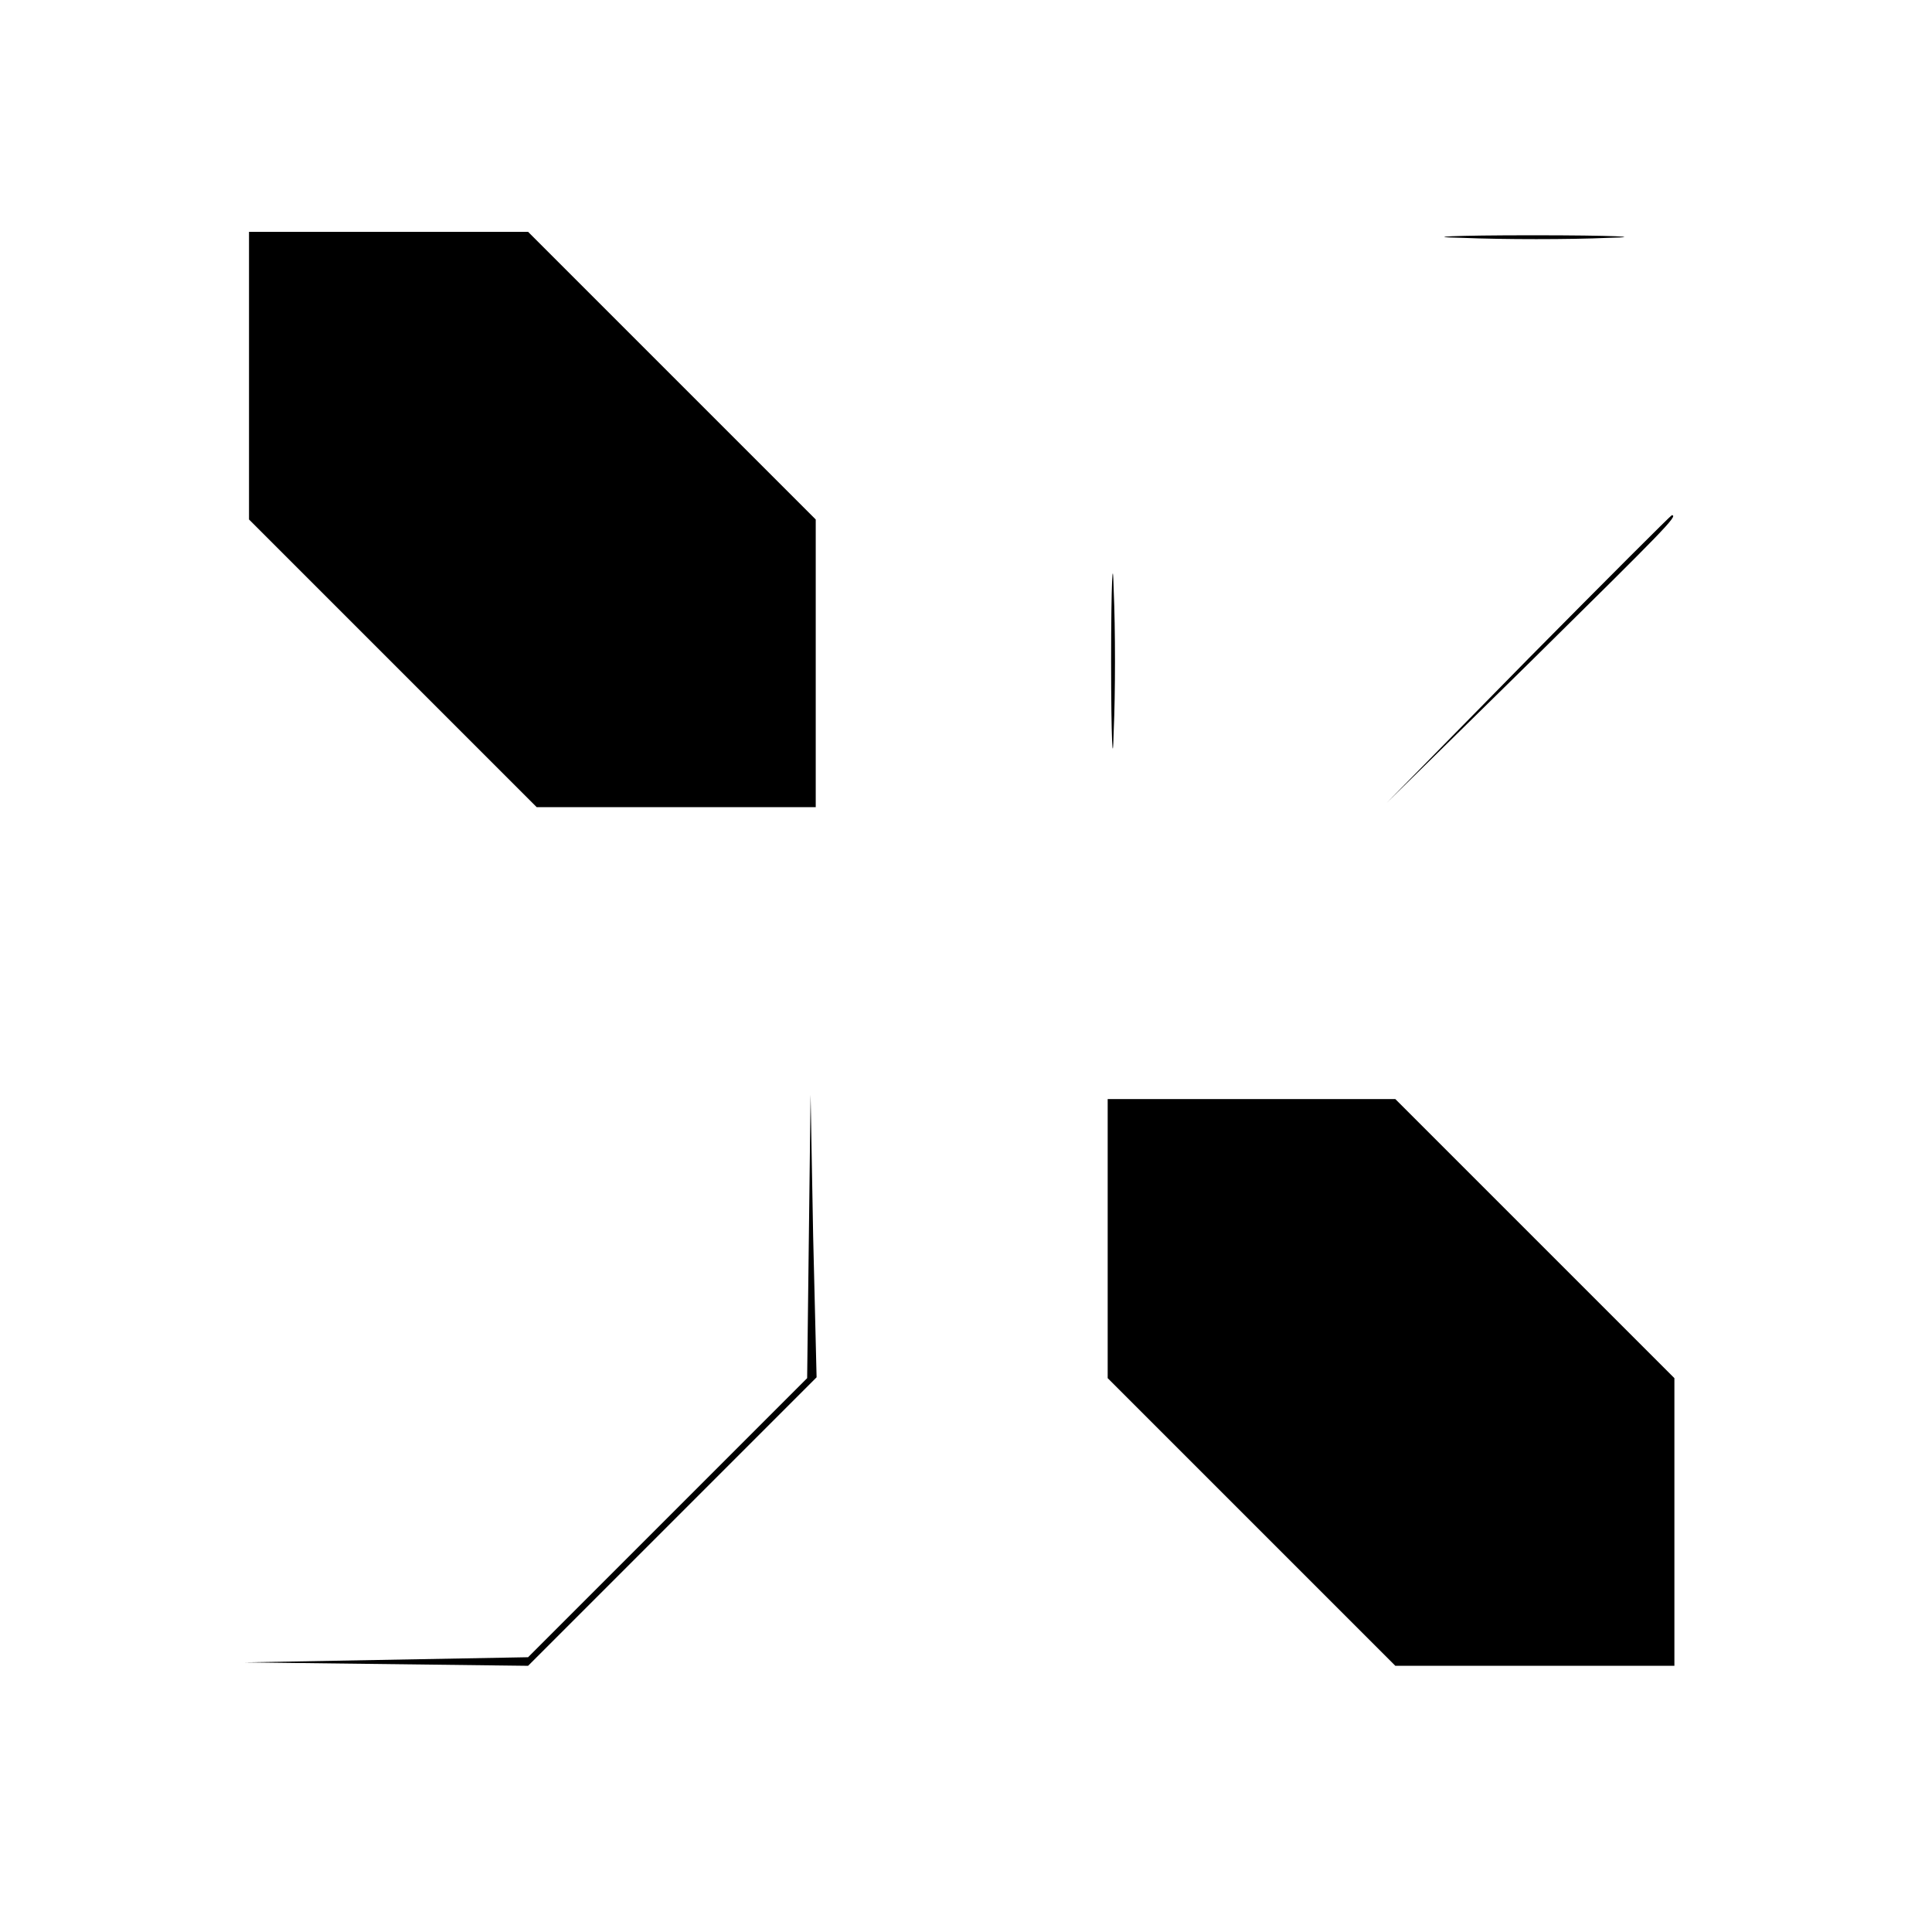
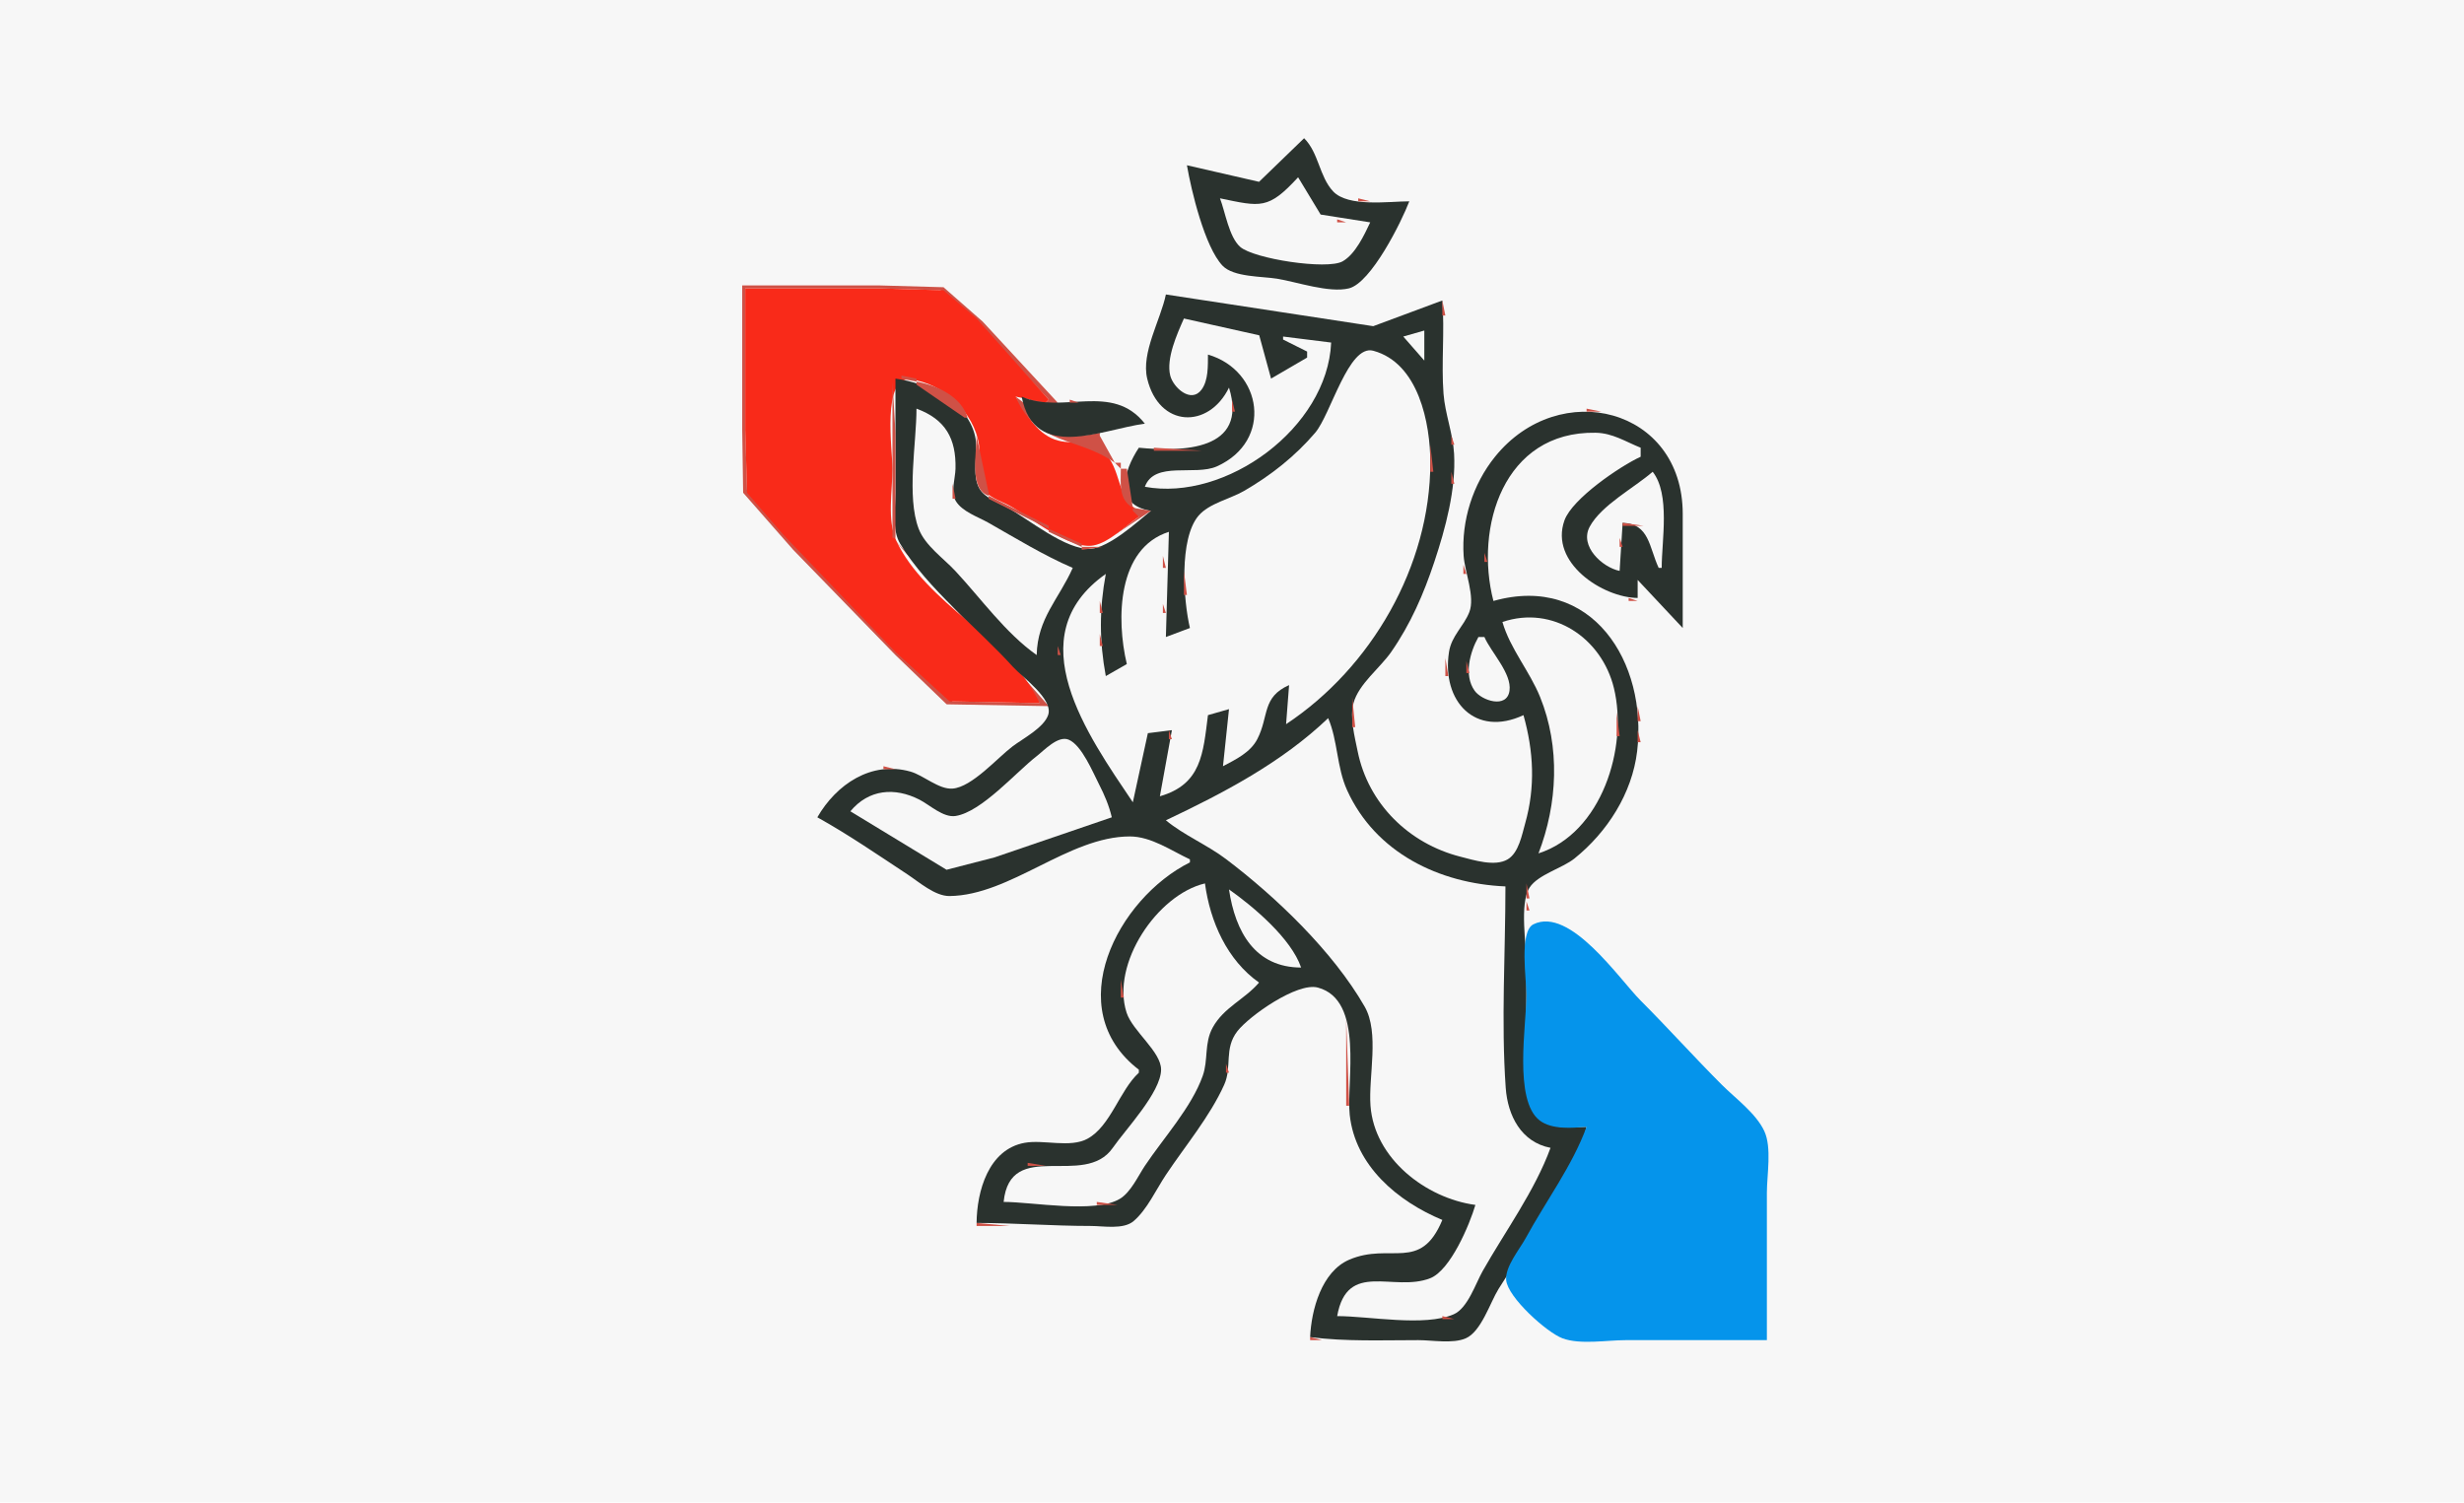
- <svg xmlns="http://www.w3.org/2000/svg" version="1.0" width="225pt" height="225pt" viewBox="0 0 225 225" preserveAspectRatio="xMidYMid meet">
-   <g transform="translate(0,225) scale(0.1,-0.1)" fill="#000000" stroke="none">
-     <path d="M290 1812 l0 -167 168 -168 167 -167 163 0 162 0 0 168 0 167 -168 168 -167 167 -163 0 -162 0 0 -168z" />
-     <path d="M1703 1973 c48 -2 125 -2 170 0 45 1 6 3 -88 3 -93 0 -130 -2 -82 -3z" />
-     <path d="M1780 1483 l-165 -168 168 165 c155 153 172 170 164 170 -1 0 -76 -75 -167 -167z" />
-     <path d="M1294 1480 c0 -91 2 -128 3 -82 2 45 2 119 0 165 -1 45 -3 8 -3 -83z" />
-     <path d="M942 810 l-2 -165 -162 -162 -163 -163 -165 -3 -165 -3 165 -2 165 -2 168 168 168 168 -4 164 -3 165 -2 -165z" />
-     <path d="M1290 807 l0 -162 168 -168 167 -167 163 0 162 0 0 168 0 167 -163 163 -162 162 -168 0 -167 0 0 -163z" />
-   </g>
+ <svg xmlns="http://www.w3.org/2000/svg" width="820" height="500">
+   <path style="fill:#f7f7f7; stroke:none;" d="M0 0L0 500L820 500L820 0L0 0z" />
+   <path style="fill:#2a322e; stroke:none;" d="M434 46L419 60.508L395 55C396.453 63.447 400.922 82.16 406.843 88.411C410.502 92.274 420.046 91.944 425 92.754C431.664 93.843 442.327 97.582 448.907 95.968C456.31 94.152 466.432 73.784 469 67C462.329 67 448.644 69.031 443.649 63.682C439.016 58.721 438.906 50.896 434 46z" />
+   <path style="fill:#cf5146; stroke:none;" d="M435 46L436 47L435 46M429 51L430 52L429 51M428 52L429 53L428 52M427 53L428 54L427 53M438 53L439 54L438 53M426 54L427 55L426 54M394 55L395 56L394 55M397 55L398 56L397 55M425 55L426 56L425 55M439 55L440 56L439 55M400 56L401 57L400 56M403 57L404 58L403 57M395 58L396 59L395 58M407 58L408 59L407 58M411 59L412 60L411 59z" />
+   <path style="fill:#f7f7f7; stroke:none;" d="M432 59C422.034 69.82 419.615 68.818 406 66C407.769 70.587 408.989 78.818 412.702 82.142C417.155 86.128 441.62 89.899 446.816 86.972C451.045 84.588 454.001 78.225 456 74L439.498 71.4L432 59z" />
+   <path style="fill:#cf5146; stroke:none;" d="M396 60L397 61L396 60M414 60L415 61L414 60M433 60L434 61L433 60M441 60L442 61L441 60M434 62L435 63L434 62M442 62L443 63L442 62M397 63L398 64L397 63M427 64L428 65L427 64M435 64L436 65L435 64M443 64L444 65L443 64M426 65L427 66L426 65M398 66L399 67L398 66M408 66L409 67L408 66M425 66L426 67L425 66M452 66L452 67L456 67L452 66M412 67L413 68L412 67M415 68L416 69L415 68M399 69L400 70L399 69M407 69L408 70L407 69M418 69L419 70L418 69M467 70L468 71L467 70M438 71L439 72L438 71M408 72L409 73L408 72M445 73L445 74L448 74L445 73M465 73L466 74L465 73M401 74L402 75L401 74M409 75L410 76L409 75M455 75L456 76L455 75M402 77L403 78L402 77M410 78L411 79L410 78M453 78L454 79L453 78M461 79L462 80L461 79M403 80L404 81L403 80M451 81L452 82L451 81M404 83L405 84L404 83M414 83L415 84L414 83M419.667 84.333L420.333 84.667L419.667 84.333M449 84L450 85L449 84M426 85L427 86L426 85M432.667 86.333L433.333 86.667L432.667 86.333M438.667 87.333L439.333 87.667L438.667 87.333M447 87L448 88L447 87M456 87L457 88L456 87M445.667 88.333L446.333 88.667L445.667 88.333M411 90L412 91L411 90M454 90L455 91L454 90M416 91L417 92L416 91M423 92L424 93L423 92M429 93L430 94L429 93M452 93L453 94L452 93M435.667 94.333L436.333 94.667L435.667 94.333M247 95L247 143L247.309 163.985L264 183L298 218L315.039 234.397L349 235L326.039 209L298 180L312.335 196.572L346 234L317 233.397L299.004 217L261.576 178L248.603 163L248 142L248 96L293 96L313 96.603L325 107L349 133L348 134L341 131C343.633 135.172 347.544 135.302 352 134L327.001 107L313.996 95.589L293 95L247 95M442 95L443 96L442 95z" />
+   <path style="fill:#f92a19; stroke:none;" d="M248 96L248 143L248.603 164L260.715 178L298.015 217L316 233.397L346 234C336.048 212.533 308.008 200.99 298.228 179.83C295.185 173.246 297 163.11 297 156C297 149.874 293.388 125.183 303.005 126.272C313.877 127.503 324.23 137.27 325.79 148C326.427 152.379 324.553 158.729 327.028 162.61C328.867 165.493 333.126 166.754 336 168.309C342.809 171.992 355.955 183.051 363.961 181.516C369.112 180.529 374.715 174.912 379 172L379 170C371.2 165.719 373.628 156.153 366.995 150.062C361.79 145.283 357.009 148.465 351.015 146.271C344.706 143.961 341.324 137.406 338 132L348 134L349 133L325 106L314 96.603L293 96L248 96z" />
+   <path style="fill:#cf5146; stroke:none;" d="M447.667 96.333L448.333 96.667L447.667 96.333M450 96L451 97L450 96z" />
+   <path style="fill:#2a322e; stroke:none;" d="M388 98C386.249 106.462 379.717 117.368 381.779 126C385.688 142.369 402.206 142.883 409 129C415.528 150.146 393.334 150.375 379 149C373.852 156.814 370.602 168.025 383 170C378.353 173.847 369.133 182.193 363 182.635C354.805 183.226 342.044 172.579 335 168.77C332.073 167.187 327.835 165.711 326.028 162.737C323.121 157.954 325.743 150.353 324.468 145C321.767 133.665 308.617 127.437 298 126L298 164C298 169.257 296.754 176.329 299.589 181C308.743 196.085 325.324 208.908 337.17 222C340.205 225.355 350.576 232.618 348.833 237.91C347.428 242.173 340.413 245.8 337 248.374C331.94 252.192 323.492 261.954 317 262.444C312.44 262.787 307.37 258.029 303 256.789C289.972 253.091 278.29 261.073 272 272C282.308 277.717 292.159 284.512 302 290.997C305.85 293.534 311.174 298.26 316 298.204C336.289 297.97 355.628 278.369 376 278.369C383.097 278.369 389.832 283.121 396 286L396 287C371.936 298.987 352.695 335.82 379 356L379 357C372.566 362.896 369.621 374.776 361.907 378.972C356.125 382.117 347.349 379.183 341 380.329C328.954 382.505 325.087 396.457 325 407C337.651 407.001 350.293 408 363 408C367.16 408 373.83 409.277 377.24 406.397C381.698 402.631 384.782 395.827 388 391C394.418 381.373 402.648 371.577 407.404 361C410.111 354.979 407.248 349.035 411.8 343.171C415.697 338.151 431.674 326.829 438.561 328.662C454.126 332.804 447.997 360.047 449.174 371C451 387.997 465.127 399.806 480 406C472.685 423.565 462.771 413.329 449.015 419.228C439.822 423.171 436.396 435.914 436 445C447.928 446.507 459.98 446 472 446C476.614 446 483.489 447.264 487.787 445.397C492.939 443.159 495.873 433.548 498.684 429C508.247 413.527 523.953 392.688 528 375C523.032 375.187 516.454 375.851 512.419 372.297C508.508 368.852 508.062 361.835 508.004 357C507.86 345.004 508 332.997 508 321C508 314.666 505.593 300.729 509.028 295.394C511.83 291.04 519.91 288.979 523.999 285.686C534.866 276.935 543.151 264.077 544.83 250C548.344 220.544 529.838 190.772 497 200C490.664 175.513 500.365 143.485 531 144.019C536.682 144.118 540.903 146.962 546 149L546 152C539.217 155.107 523.239 165.943 520.643 173.17C515.565 187.303 533.471 198.903 545 199L545 193L560 209L560 171C559.998 135.744 518.991 125.397 497.518 152.015C490.151 161.147 486.304 173.268 487.09 185C487.449 190.367 490.977 198.642 488.976 203.715C487.096 208.481 483.037 211.608 482.213 217C479.705 233.41 490.993 245.47 507 238C510.388 250.057 510.994 261.87 507.572 274C506.5 277.799 505.428 283.774 501.775 285.972C497.521 288.533 490.411 286.226 486 285.104C468.874 280.747 455.339 267.518 451.808 250C450.844 245.219 449.142 238.811 450.434 234C452.14 227.652 459.246 222.337 462.961 217C469.434 207.7 473.77 197.697 477.333 187C481.031 175.899 484.575 162.815 483.907 151C483.52 144.165 480.897 137.71 480.39 131C479.619 120.81 480.815 110.326 480 100L457 108.552L388 98z" />
+   <path style="fill:#cf5146; stroke:none;" d="M394 98L395 99L394 98M387 100L388 101L387 100M405 100L406 101L405 100M478 100L479 101L478 100M480 100L480 105L481 105L480 100M411 101L412 102L411 101M474 101L475 102L474 101M416.667 102.333L417.333 102.667L416.667 102.333M470 102L471 103L470 102M423.667 103.333L424.333 103.667L423.667 103.333M468 103L469 104L468 103M386 104L387 105L386 104M429.667 104.333L430.333 104.667L429.667 104.333M435.667 105.333L436.333 105.667L435.667 105.333M393 106L394 107L393 106z" />
+   <path style="fill:#f7f7f7; stroke:none;" d="M394 106C391.735 111.116 388.025 119.326 389.448 124.996C390.448 128.981 396.385 134.378 399.86 129.678C402.177 126.546 401.969 121.69 402 118C420.156 123.304 423.714 146.765 405 155.196C397.68 158.494 384.21 153.27 381 162C407.924 166.998 441.759 142.451 443 114L427 112L427 113L435 117L435 119L423 126L419.062 111.589L394 106z" />
+   <path style="fill:#cf5146; stroke:none;" d="M396.667 106.333L397.333 106.667L396.667 106.333M442 106L443 107L442 106M462 106L463 107L462 106M385 107L386 108L385 107M402 107L403 108L402 107M448 107L449 108L448 107M408 108L409 109L408 108M454 108L455 109L454 108M392 109L393 110L392 109M414 109L415 110L414 109M384 110L385 111L384 110M470 110L471 111L470 110z" />
+   <path style="fill:#f7f7f7; stroke:none;" d="M467 112L474 120L474 110L467 112z" />
+   <path style="fill:#cf5146; stroke:none;" d="M427 111L428 112L427 111M468 111L469 112L468 111M432.667 112.333L433.333 112.667L432.667 112.333M466.333 112.667L466.667 113.333L466.333 112.667M428 113L429 114L428 113M438.667 113.333L439.333 113.667L438.667 113.333M420 114L421 115L420 114M390 116L391 117L390 116M433 116L434 117L433 116M450 116L451 117L450 116z" />
+   <path style="fill:#f7f7f7; stroke:none;" d="M396 209L388 212L389 177C371.838 182.433 371.418 205.953 375 221L368 225C365.835 213.347 365.831 202.644 368 191C338.48 211.797 361.942 244.615 377 267L382 244L390 243L386 265C399.839 261.015 400.384 250.779 402 238L409 236L407 255C411.249 252.738 416.133 250.43 418.431 245.96C422.351 238.338 419.907 232.014 429 228L428 241C456.381 222.23 475.998 188.332 476 154C476.001 140.939 472.137 120.814 457.001 116.728C448.788 114.512 442.882 137.921 437.699 144C431.004 151.852 422.908 158.229 414 163.384C409.406 166.043 402.356 167.507 398.854 171.637C392.326 179.339 393.832 199.893 396 209z" />
+   <path style="fill:#cf5146; stroke:none;" d="M456.667 116.333L457.333 116.667L456.667 116.333M382 117L383 118L382 117M470 117L471 118L470 117M402.667 118.333L403.333 118.667L402.667 118.333M421 118L422 119L421 118M389 119L390 120L389 119M407 119L408 120L407 119M442 119L443 120L442 119M381 120L382 121L381 120M409 120L410 121L409 120M431 120L432 121L431 120M473 120L474 121L473 120M449 121L450 122L449 121M464 121L465 122L464 121M388.333 122.667L388.667 123.333L388.333 122.667M412 122L413 123L412 122M422 122L423 123L422 122M414 124L415 125L414 124M300 125L300 126L305 127L305 126L300 125M381 125L382 126L381 125M401.333 125.667L401.667 126.333L401.333 125.667M424 125L425 126L424 125M440 125L441 126L440 125M389 126L390 127L389 126M468 126L469 127L468 126M297 127L297 179L298 179L298 144L297 127M305 127L305 128L321 139L322 139C319.995 132.007 311.765 128.206 305 127M447 127L448 128L447 127M469 127L470 128L469 127M480.333 127.667L480.667 128.333L480.333 127.667M382 128L383 129L382 128M400 129L401 130L400 129M408 129L409 130L408 129M446 130L447 131L446 130M394 131L395 132L394 131M417.333 131.667L417.667 132.333L417.333 131.667M338 132C345.132 148.526 358.407 145.147 371 154L366 145L366 144C349.428 147.788 349.622 140.438 338 132z" />
+   <path style="fill:#2a322e; stroke:none;" d="M340 132C344.227 153.848 366.806 142.833 381 141C370.112 127.127 353.595 138.026 340 132z" />
+   <path style="fill:#cf5146; stroke:none;" d="M384 132L385 133L384 132M397 132L398 133L397 132M445 132L446 133L445 132M356 133L356 134L359 134L356 133M369 133L370 134L369 133M410 133L410 137L411 137L410 133M436 133L437 134L436 133M372 134L373 135L372 134M444 134L445 135L444 134M374 135L375 136L374 135M405 135L406 136L405 135M473 135L474 136L473 135z" />
+   <path style="fill:#f7f7f7; stroke:none;" d="M305 136C305 147.503 301.631 165.237 305.742 176C307.875 181.582 313.944 185.742 317.91 190C326.513 199.235 334.657 210.714 345 218C345.254 205.781 352.367 199.397 357 189C347.404 184.865 338.092 179.164 329 174C325.575 172.055 320.102 170.243 318.042 166.671C316.323 163.689 317.907 159.252 317.985 156C318.226 146.017 314.689 139.554 305 136z" />
+   <path style="fill:#cf5146; stroke:none;" d="M376 136L377 137L376 136M388 136L389 137L388 136M434 136L435 137L434 136M481 136L482 137L481 136M528 136L528 137L533 137L528 136M308 137L309 138L308 137M417.333 137.667L417.667 138.333L417.333 137.667M521.667 137.333L522.333 137.667L521.667 137.333M538 137L539 138L538 137M310 138L311 139L310 138M391 138L392 139L391 138M402 138L403 139L402 138M518 138L519 139L518 138M541 138L542 139L541 138M322 139L323 140L322 139M394 139L395 140L394 139M400 139L401 140L400 139M441 139L442 140L441 139M482 139L483 140L482 139M515 139L516 140L515 139M543 139L544 140L543 139M323.333 140.667L323.667 141.333L323.333 140.667M381 140L382 141L381 140M431 140L432 141L431 140M512 140L513 141L512 140M545 140L546 141L545 140M377 141L378 142L377 141M430 141L431 142L430 141M475.333 141.667L475.667 142.333L475.333 141.667M372 142L373 143L372 142M429 142L430 143L429 142M548 142L549 143L548 142M324.333 143.667L324.667 144.333L324.333 143.667M368 143L369 144L368 143M438 143L439 144L438 143M507 143L508 144L507 143M549 143L550 144L549 143M316 144L317 145L316 144M407 144L408 145L407 144M427 144L428 145L427 144M524 144L525 145L524 144M536 144L537 145L536 144M325 145C325 150.75 322.432 162.82 329 165L329 164L325 145M415 145L416 146L415 145M426 145L427 146L426 145M483 145L483 148L484 148L483 145M520 145L521 146L520 145M317 146L318 147L317 146M425 146L426 147L425 146M503 146L504 147L503 146M517 146L518 147L517 146M541 146L542 147L541 146M404 147L405 148L404 147M414 147L415 148L414 147M424 147L425 148L424 147M515 147L516 148L515 147M553 147L554 148L553 147M402 148L403 149L402 148M476 148L476 157L477 157L476 148M513 148L514 149L513 148M380 149L381 150L380 149M384 149L384 150L400 150L384 149M545 149L546 150L545 149M420 150L421 151L420 150M510 150L511 151L510 150M555 150L556 151L555 150M377 151L378 152L377 151M545 151L546 152L545 151M507 152L508 153L507 152M416 153L417 154L416 153M496 153L497 154L496 153M506 153L507 154L506 153M371 154L373 156L373 154L371 154M375 154L376 155L375 154M407 154L408 155L407 154M427 154L428 155L427 154M505 154L506 155L505 154M504 155L505 156L504 155M540 155L541 156L540 155M373 156C373.001 161.02 372.186 166.188 377 169L375 156L373 156M401 156L402 157L401 156M411 156L412 157L411 156M494 156L495 157L494 156M539 156L540 157L539 156M558 156L559 157L558 156M382 157L383 158L382 157M409 157L410 158L409 157M483 157L483 161L484 161L483 157z" />
+   <path style="fill:#f7f7f7; stroke:none;" d="M550 157C543.864 162.357 532.932 168.08 529.042 175.286C525.516 181.82 533.333 188.853 539 190L540 174C548.917 174.29 548.789 182.134 552 189L553 189C553 179.893 555.901 164.499 550 157z" />
+   <path style="fill:#cf5146; stroke:none;" d="M407 158L408 159L407 158M548 158L549 159L548 158M381 159L382 160L381 159M405 159L406 160L405 159M547 159L548 160L547 159M403 160L404 161L403 160M500 160L501 161L500 160M534 160L535 161L534 160M559 160L560 161L559 160M317 161L317 166L318 166L317 161M401 161L402 162L401 161M417 161L418 162L417 161M491 161L492 162L491 161M533 161L534 162L533 161M552.333 161.667L552.667 162.333L552.333 161.667M382.667 162.333L383.333 162.667L382.667 162.333M499 162L500 163L499 162M393.667 163.333L394.333 163.667L393.667 163.333M396 163L397 164L396 163M542 163L543 164L542 163M412 164L413 165L412 164M475.333 164.667L475.667 165.333L475.333 164.667M541 164L542 165L541 164M329 165L329 166L349 176L349 175L329 165M410 165L411 166L410 165M528 165L529 166L528 165M482.333 166.667L482.667 167.333L482.333 166.667M489 166L490 167L489 166M497 166L498 167L497 166M317 167L318 168L317 167M536 168L537 169L536 168M320 169L321 170L320 169M377 169L377 170L379 172L371 178L383 170L377 169M523 169L524 170L523 169M322 170L323 171L322 170M474 170L475 171L474 170M522 170L523 171L522 170M481.333 171.667L481.667 172.333L481.333 171.667M495.333 171.667L495.667 172.333L495.333 171.667M531 172L532 173L531 172M397 173L398 174L397 173M530 173L531 174L530 173M329 174L330 175L329 174M473 174L474 175L473 174M540 174L540 175L547 175L540 174M331 175L332 176L331 175M487.333 175.667L487.667 176.333L487.333 175.667M547.333 175.667L547.667 176.333L547.333 175.667M305 176L306 177L305 176M333 176L334 177L333 176M349 176L349 177L360 182L360 181L349 176M388 176L389 177L388 176M480 176L481 177L480 176M527 176L528 177L527 176M396 177L397 178L396 177M494.333 177.667L494.667 178.333L494.333 177.667M520.333 177.667L520.667 178.333L520.333 177.667M368 180L371 178L368 180M472 178L473 179L472 178M383 179L384 180L383 179M388 179L389 180L388 179M539 179L539 182L540 182L539 179M340 180L341 181L340 180M367 180L368 181L367 180M479 180L480 181L479 180M528 180L529 181L528 180M548 180L549 181L548 180M342 181L343 182L342 181M360 182L360 183L367 182L360 182M395.333 181.667L395.667 182.333L395.333 181.667M471 181L472 182L471 181M344 182L345 183L344 182M378 182L379 183L378 182M521 182L522 183L521 182M478 183L479 184L478 183M549 183L550 184L549 183M470 184L471 185L470 184M494 184L494 187L495 187L494 184M530 184L531 185L530 184M387 185L387 189L388 189L387 185M550 185L551 186L550 185M351 186L352 187L351 186M376 186L377 187L376 186M477 186L478 187L477 186M353 187L354 188L353 187M469 187L470 188L469 187M316 188L317 189L316 188M487 188L487 191L488 191L487 188M317 189L318 190L317 189M476 189L477 190L476 189M535 189L536 190L535 189M318 190L319 191L318 190M375 190L376 191L375 190M394 190L394 198L395 198L394 190M468 190L469 191L468 190M537.667 190.333L538.333 190.667L537.667 190.333M319 191L320 192L319 191M366 191L367 192L366 191M526 191L527 192L526 191M320 192L321 193L320 192M365 192L366 193L365 192M475 192L476 193L475 192M527 192L528 193L527 192M364 193L365 194L364 193M495 193L496 194L495 193M528 193L529 194L528 193M545 193L546 194L545 193M353 194L354 195L353 194M363 194L364 195L363 194M362 195L363 196L362 195M374 195L375 196L374 195M466 195L467 196L466 195M474 195L475 196L474 195M488.333 195.667L488.667 196.333L488.333 195.667M545 195L546 196L545 195M361 196L362 197L361 196M548 196L549 197L548 196M360 197L361 198L360 197M465 197L466 198L465 197M473 197L474 198L473 197M350 198L351 199L350 198M496 198L497 199L496 198M502 198L503 199L502 198M514 198L515 199L514 198M537 198L538 199L537 198M497.667 199.333L498.333 199.667L497.667 199.333M518 199L519 200L518 199M542 199L542 200L545 200L542 199M550 199L551 200L550 199M366 200L366 204L367 204L366 200M489 200L490 201L489 200M521 200L522 201L521 200M551 200L552 201L551 200M357 201L358 202L357 201M387 201L387 204L388 204L387 201M463 201L464 202L463 201M348 202L349 203L348 202M330 203L331 204L330 203M462 203L463 204L462 203M527 203L528 204L527 203M331 204L332 205L331 204M347 204L348 205L347 204M470 204L471 205L470 204M489 204L490 205L489 204M332 205L333 206L332 205M461 205L462 206L461 205M504.667 205.333L505.333 205.667L504.667 205.333z" />
+   <path style="fill:#f7f7f7; stroke:none;" d="M500 207C502.581 215.94 509.052 223.347 512.547 232C519.266 248.636 518.361 267.488 512 284C533.029 277.285 541.888 248.714 537.1 229C533.054 212.339 516.763 201.325 500 207z" />
+   <path style="fill:#cf5146; stroke:none;" d="M511.667 205.333L512.333 205.667L511.667 205.333M530 205L531 206L530 205M333 206L334 207L333 206M500 206L501 207L500 206M516 206L517 207L516 206M531 206L532 207L531 206M334 207L335 208L334 207M346 207L347 208L346 207M395 207L396 208L395 207M486 207L487 208L486 207M459 208L460 209L459 208M558 208L559 209L558 208M353 209L354 210L353 209M467 209L468 210L467 209M523 209L524 210L523 209M559 209L560 210L559 209M388.333 210.667L388.667 211.333L388.333 210.667M484 210L485 211L484 210M345.333 211.667L345.667 212.333L345.333 211.667M366 211L366 215L367 215L366 211M466 211L467 212L466 211M492.667 211.333L493.333 211.667L492.667 211.333M501 211L502 212L501 211M526 211L527 212L526 211M483 212L484 213L483 212z" />
+   <path style="fill:#f7f7f7; stroke:none;" d="M492 212C489.22 216.963 487.061 224.692 490.742 229.867C493.087 233.162 501.506 235.967 502.353 229.867C503.155 224.098 496.196 217.09 494 212L492 212z" />
+   <path style="fill:#cf5146; stroke:none;" d="M527 212L528 213L527 212M494 213L495 214L494 213M455 214L456 215L455 214M464 214L465 215L464 214M490 214L491 215L490 214M352 215L352 218L353 218L352 215M495 215L496 216L495 215M530 215L531 216L530 215M489 216L490 217L489 216M504 216L505 217L504 216M462 217L463 218L462 217M496 217L497 218L496 217M540 217L541 218L540 217M344 218L345 219L344 218M374.333 219.667L374.667 220.333L374.333 219.667M451 219L452 220L451 219M481 219L481 225L482 225L481 219M506 219L507 220L506 219M533 219L534 220L533 219M541 219L542 220L541 219M450 220L451 221L450 220M488 220L488 224L489 224L488 220M373 221L374 222L373 221M459 221L460 222L459 221M534 221L535 222L534 221M367 222L368 223L367 222M458 222L459 223L458 222M542 222L543 223L542 222M353 223L354 224L353 223M535 223L536 224L535 223M501 225L502 226L501 225M543 225L544 226L543 225M354 226L355 227L354 226M536 226L537 227L536 226M454 227L455 228L454 227M502 227L503 228L502 227M427 228L428 229L427 228M453 228L454 229L453 228M425 229L426 230L425 229M452 229L453 230L452 229M482 229L483 230L482 229M544 229L545 230L544 229M423 230L424 231L423 230M451 230L452 231L451 230M537 230L538 231L537 230M356 231L357 232L356 231M502 231L503 232L502 231M512 231L513 232L512 231M421.333 232.667L421.667 233.333L421.333 232.667M450 232L450 242L451 242L450 232M357 233L358 234L357 233M437 233L438 234L437 233M495 233L496 234L495 233M499 233L500 234L499 233M436 234L437 235L436 234M513 234L514 235L513 234M428.333 235.667L428.667 236.333L428.333 235.667M545 235L545 240L546 240L545 235M408 236L409 237L408 236M486 236L487 237L486 236M432 237L433 238L432 237M514 237L515 238L514 237M538 237L538 245L539 245L538 237M360 238L361 239L360 238M402 238L403 239L402 238M431 238L432 239L431 238M505 238L506 239L505 238M420 239L421 240L420 239z" />
+   <path style="fill:#f7f7f7; stroke:none;" d="M442 239C426.539 253.787 407.158 263.922 388 273C394.011 277.98 401.687 281.126 408 285.898C424.69 298.514 443.64 316.691 454.146 335C459.148 343.717 455.371 358.236 456.09 368C457.383 385.546 474.481 398.765 491 401C489.069 407.564 482.69 422.763 475.957 425.397C463.784 430.157 448.337 419.29 445 438C455.601 438 474.076 441.615 483.787 437.397C488.451 435.37 491.063 427.17 493.424 423C500.915 409.771 510.797 396.293 516 382C506.248 380.113 501.742 371.296 501.09 362C499.539 339.892 501 317.166 501 295C478.988 294.055 457.756 283.8 448.312 263C444.814 255.294 445.236 246.501 442 239z" />
+   <path style="fill:#cf5146; stroke:none;" d="M504 239L505 240L504 239M507 239L508 240L507 239M347 240L348 241L347 240M493 240L494 241L493 240M501 240L502 241L501 240M401.333 241.667L401.667 242.333L401.333 241.667M515 241L516 242L515 241M438 242L439 243L438 242M343 243L344 244L343 243M363 243L364 244L363 243M385 243L386 244L385 243M389 243L389 246L390 246L389 243M437 243L438 244L437 243M508 243L509 244L508 243M545 243L545 247L546 247L545 243M342 244L343 245L342 244M354.667 244.333L355.333 244.667L354.667 244.333M382 244L383 245L382 244M443.333 244.667L443.667 245.333L443.333 244.667z" />
+   <path style="fill:#f7f7f7; stroke:none;" d="M283 270L315 289.461L331 285.333L370 272C369.073 268.096 367.575 264.57 365.741 261C363.695 257.019 360 248.006 355.671 246.175C352.12 244.673 347.51 249.709 345 251.65C338.128 256.967 326.677 270.21 318 271.562C313.938 272.196 309.401 267.871 306 266.131C297.766 261.918 289.101 262.643 283 270z" />
+   <path style="fill:#cf5146; stroke:none;" d="M408.333 245.667L408.667 246.333L408.333 245.667M365 246L366 247L365 246M418 246L419 247L418 246M433 246L434 247L433 246M516.333 246.667L516.667 247.333L516.333 246.667M338 247L339 248L338 247M357 247L358 248L357 247M349 248L350 249L349 248M400.333 248.667L400.667 249.333L400.333 248.667M451 248L452 249L451 248M367 249L368 250L367 249M429 249L430 250L429 249M509.333 249.667L509.667 250.333L509.333 249.667M334 250L335 251L334 250M381.333 250.667L381.667 251.333L381.333 250.667M414 250L415 251L414 250M345 251L346 252L345 251M407 251L408 252L407 251M426 251L427 252L426 251M444 251L445 252L444 251M537 251L538 252L537 251M360 252L361 253L360 252M544 252L545 253L544 252M330 253L331 254L330 253M388.333 253.667L388.667 254.333L388.333 253.667M399 253L400 254L399 253M409 253L410 254L409 253M423 253L424 254L423 253M452 253L453 254L452 253M329 254L330 255L329 254M370 254L371 255L370 254M294 255L294 256L298 256L294 255M340 255L341 256L340 255M362 255L363 256L362 255M420 255L421 256L420 255M445 255L446 256L445 255M290 256L291 257L290 256M302 256L303 257L302 256M380 256L381 257L380 256M398 256L399 257L398 256M453 256L454 257L453 256M543 256L544 257L543 256M287 257L288 258L287 257M305 257L306 258L305 257M325 257L326 258L325 257M417 257L418 258L417 257M307 258L308 259L307 258M336 258L337 259L336 258M387 258L388 259L387 258M416 258L417 259L416 258M283 259L284 260L283 259M309 259L310 260L309 259M335 259L336 260L335 259M414 259L415 260L414 259M542 259L543 260L542 259M321 260L322 261L321 260M365 260L366 261L365 260M379 260L380 261L379 260M534 260L535 261L534 260M280 261L281 262L280 261M320 261L321 262L320 261M332 261L333 262L332 261M394 261L395 262L394 261M447 261L448 262L447 261M455 261L456 262L455 261M279 262L280 263L279 262M314 262L315 263L314 262M331 262L332 263L331 262M366 262L367 263L366 262M374 262L375 263L374 262M386 262L387 263L386 262M392 262L393 263L392 262M533 262L534 263L533 262M541 262L542 263L541 262M293 263L294 264L293 263M299 263L300 264L299 263M378 263L379 264L378 263M390 263L391 264L390 263M407 263L408 264L407 263M277 264L278 265L277 264M302 264L303 265L302 264M367 264L368 265L367 264M375 264L376 265L375 264M388 264L389 265L388 264M405 264L406 265L405 264M509.333 264.667L509.667 265.333L509.333 264.667M532 264L533 265L532 264M540 264L541 265L540 264M276 265L277 266L276 265M327 265L328 266L327 265M403 265L404 266L403 265M286 266L287 267L286 266M306 266L307 267L306 266M377 266L378 267L377 266M401 266L402 267L401 266M458 266L459 267L458 266M531 266L532 267L531 266M376 267L377 268L376 267M399 267L400 268L399 267M516.333 267.667L516.667 268.333L516.333 267.667M323 268L324 269L323 268M397 268L398 269L397 268M538 268L539 269L538 268M273 269L274 270L273 269M311 269L312 270L311 269M322 269L323 270L322 269M369 269L370 270L369 269M395 269L396 270L395 269M451 269L452 270L451 269M460 269L461 270L460 269M529 269L530 270L529 269M284 270L285 271L284 270M393 270L394 271L393 270M508 270L509 271L508 270M537 270L538 271L537 270M391 271L392 272L391 271M273 272L274 273L273 272M287 272L288 273L287 272M316 272L317 273L316 272M318 272L319 273L318 272M388 272L389 273L388 272M453 272L454 273L453 272M515 273L516 274L515 273M535 273L536 274L535 273M276 274L277 275L276 274M290 274L291 275L290 274M525 274L526 275L525 274M359 275L360 276L359 275M524 275L525 276L524 275M293 276L294 277L293 276M356 276L357 277L356 276M467 276L468 277L467 276M523 276L524 277L523 276M281 277L282 278L281 277M353 277L354 278L353 277M457 277L458 278L457 277M514 277L515 278L514 277M532 277L533 278L532 277M350 278L351 279L350 278M373 278L374 279L373 278M377.667 278.333L378.333 278.667L377.667 278.333M397 278L398 279L397 278M458 278L459 279L458 278M470 278L471 279L470 278M531 278L532 279L531 278M284 279L285 280L284 279M298 279L299 280L298 279M347 279L348 280L347 279M370 279L371 280L370 279M459 279L460 280L459 279M344 280L345 281L344 280M367 280L368 281L367 280M473 280L474 281L473 280M513 280L514 281L513 280M287 281L288 282L287 281M301 281L302 282L301 281M364 281L365 282L364 281M387 281L388 282L387 281M475 281L476 282L475 281M528 281L529 282L528 281M339 282L340 283L339 282M389 282L390 283L389 282M527 282L528 283L527 282M304 283L305 284L304 283M336 283L337 284L336 283M359 283L360 284L359 283M391 283L392 284L391 283M464 283L465 284L464 283M480 283L481 284L480 283M504 283L505 284L504 283M526 283L527 284L526 283M333 284L334 285L333 284M356 284L357 285L356 284M406 284L407 285L406 284M483 284L484 285L483 284M525 284L526 285L525 284M330 285L331 286L330 285M353 285L354 286L353 285M467 285L468 286L467 285M487 285L488 286L487 285M503 285L504 286L503 285M295 286L296 287L295 286M327 286L328 287L327 286M350 286L351 287L350 286M492.667 286.333L493.333 286.667L492.667 286.333M324 287L325 288L324 287M347 287L348 288L347 287M410 287L411 288L410 287M521 287L522 288L521 287M298 288L299 289L298 288M312 288L313 289L312 288M411 288L412 289L411 288M475 289L476 290L475 289M518 289L519 290L518 289M301 290L302 291L301 290M315.667 290.333L316.333 290.667L315.667 290.333M339 290L340 291L339 290M390 290L391 291L390 290M477 290L478 291L477 290M516 290L517 291L516 290M336 291L337 292L336 291M480 291L481 292L480 291M304 292L305 293L304 292M333 292L334 293L333 292M416 292L417 293L416 292M484 292L485 293L484 292M512 292L513 293L512 292M330 293L331 294L330 293M399.667 293.333L400.333 293.667L399.667 293.333M417 293L418 294L417 293M488.667 293.333L489.333 293.667L488.667 293.333M327 294L328 295L327 294M385 294L386 295L385 294z" />
+   <path style="fill:#f7f7f7; stroke:none;" d="M334 400C343.651 400 364.375 403.952 372.674 398.972C376.333 396.777 378.697 391.455 381 388C387.159 378.761 396.569 368.503 400.273 358C402.139 352.709 400.713 347.195 403.558 342C407.268 335.224 414.248 332.585 419 327C408.338 319.485 402.712 306.701 401 294C385.075 297.776 369.67 320.813 374.916 337C376.92 343.185 386.464 350.009 386.402 356C386.323 363.548 374.559 375.882 370.329 381.995C360.883 395.648 336.213 378.512 334 400z" />
+   <path style="fill:#cf5146; stroke:none;" d="M418 294L419 295L418 294M495.667 294.333L496.333 294.667L495.667 294.333M508 294L508 299L509 299L508 294M309 295L310 296L309 295M324 295L325 296L324 295M384 295L385 296L384 295M396 295L397 296L396 295M419 295L420 296L419 295M383 296L384 297L383 296z" />
+   <path style="fill:#f7f7f7; stroke:none;" d="M409 296C411.098 310.203 417.783 321.99 433 322C429.721 312.356 417.197 301.774 409 296z" />
+   <path style="fill:#cf5146; stroke:none;" d="M312 297L313 298L312 297M382 297L383 298L382 297M393 297L394 298L393 297M401 297L402 298L401 297M316 298L317 299L316 298M381 298L382 299L381 298M392 298L393 299L392 298M380 299L381 300L380 299M409 299L410 300L409 299M379 300L380 301L379 300M508 300L508 303L509 303L508 300M402 301L403 302L402 301M410 302L411 303L410 302M403 304L404 305L403 304M508 304L509 305L508 304M375 305L376 306L375 305M411 305L412 306L411 305z" />
+   <path style="fill:#0594eb; stroke:none;" d="M508 306L509 307L508 306z" />
+   <path style="fill:#cf5146; stroke:none;" d="M383 307L384 308L383 307M404 307L405 308L404 307M412 307L413 308L412 307M431 307L432 308L431 307z" />
+   <path style="fill:#0594eb; stroke:none;" d="M528 375C523.299 387.913 514.337 399.922 507.769 412C505.723 415.764 500.861 421.513 501.241 426C501.727 431.756 514.793 443.477 520 445.397C525.924 447.581 534.738 446 541 446L588 446L588 397C588 391.035 589.703 381.919 587.142 376.424C584.378 370.494 577.549 365.549 573 361C563.824 351.824 555.167 342.171 546 333C538.959 325.957 522.512 301.604 510.318 307.603C505.481 309.983 508 326.308 508 331C508 340.746 503.604 366.24 512.419 372.91C516.497 375.996 523.225 375.398 528 375z" />
+   <path style="fill:#cf5146; stroke:none;" d="M432 308L433 309L432 308M433 309L434 310L433 309M434 310L435 311L434 310M371 311L372 312L371 311M380 311L381 312L380 311M406 312L407 313L406 312M415 313L416 314L415 313M407 314L408 315L407 314M377 315L378 316L377 315M416 315L417 316L416 315M408 316L409 317L408 316M376 317L377 318L376 317M440 317L441 318L440 317M441 318L442 319L441 318M367 319L368 320L367 319M375 319L376 320L375 319M410 319L411 320L410 319M432 319L433 320L432 319M421 320L422 321L421 320M423 321L424 322L423 321M374 322L375 323L374 322M366 323L367 324L366 323M445 323L446 324L445 323M446 324L447 325L446 324M373 326L373 332L374 332L373 326M418 328L419 329L418 328M449 328L450 329L449 328M450 329L451 330L450 329M415 330L416 331L415 330M431 330L432 331L431 330M441 330L442 331L441 330M413 331L414 332L413 331M429 331L430 332L429 331M442 331L443 332L442 331M427 332L428 333L427 332M366.333 333.667L366.667 334.333L366.333 333.667M410 333L411 334L410 333M425 333L426 334L425 333M453 333L454 334L453 333M423 334L424 335L423 334M445 335L446 336L445 335M455 336L456 337L455 336M417 337L418 338L417 337M367 338L368 339L367 338M375 338L376 339L375 338M416 338L417 339L416 338M448 339L448 368L449 368L448 339M403 341L404 342L403 341M412 341L413 342L412 341M377 342L378 343L377 342M369 343L370 344L369 343M402 343L403 344L402 343M379 345L380 346L379 345M401 347L402 348L401 347M408.333 349.667L408.667 350.333L408.333 349.667M374 351L375 352L374 351M408 354L408 357L409 357L408 354M378 356L379 357L378 356M376 359L377 360L376 359M385 359L386 360L385 359M408 359L409 360L408 359M374 362L375 363L374 362M383 362L384 363L383 362M397 362L398 363L397 362M406 362L407 363L406 362M372 365L373 366L372 365M381 365L382 366L381 365M404 365L405 366L404 365M501 365L502 366L501 365M370 368L371 369L370 368M379 368L380 369L379 368M392 370L393 371L392 370M502 370L503 371L502 370M368 371L369 372L368 371M377 371L378 372L377 371M456 371L457 372L456 371M390 373L391 374L390 373M449 373L450 374L449 373M366 374L367 375L366 374M375 374L376 375L375 374M504 374L505 375L504 374M388 376L389 377L388 376M364 377L365 378L364 377M373 377L374 378L373 377M450 377L451 378L450 377M458 377L459 378L458 377M506 377L507 378L506 377M507 378L508 379L507 378M386 379L387 380L386 379M459 379L460 380L459 379M339 380L340 381L339 380M371 380L372 381L371 380M451 380L452 381L451 380M510 380L511 381L510 380M336 381L337 382L336 381M460 381L461 382L460 381M512 381L513 382L512 381M384 382L385 383L384 382M393 382L394 383L393 382M452 382L453 383L452 382M333 383L334 384L333 383M369 383L370 384L369 383M332 384L333 385L332 384M462 384L463 385L462 384M382 385L383 386L382 385M463 385L464 386L463 385M514 385L515 386L514 385M367 386L368 387L367 386M342 387L342 388L348 388L342 387M455 387L456 388L455 387M513 387L514 388L513 387M329 388L330 389L329 388M380 388L381 389L380 388M389 388L390 389L389 388M328 390L329 391L328 390M337 390L338 391L337 390M336 391L337 392L336 391M378 391L379 392L378 391M387 391L388 392L387 391M458 391L459 392L458 391M469 391L470 392L469 391M459 392L460 393L459 392M510 392L511 393L510 392M335 393L336 394L335 393M460 393L461 394L460 393M376 394L377 395L376 394M385 394L386 395L385 394M461 394L462 395L461 394M509 394L510 395L509 394M326 395L327 396L326 395M334 395L335 396L334 395M462 395L463 396L462 395M475 395L476 396L475 395M477 396L478 397L477 396M374 397L375 398L374 397M383 397L384 398L383 397M479 397L480 398L479 397M333.333 398.667L333.667 399.333L333.333 398.667M466 398L467 399L466 398M481 398L482 399L481 398M325 399L326 400L325 399M365 400L365 401L372 401L365 400M381 400L382 401L381 400M469 400L470 401L469 400M487 400L488 401L487 400M505 401L506 402L505 401M472 402L473 403L472 402M379 403L380 404L379 403M474 403L475 404L474 403M504 403L505 404L504 403M476 404L477 405L476 404M324.333 405.667L324.667 406.333L324.333 405.667M489 405L490 406L489 405M377 406L378 407L377 406M325 407L325 408L336 408L325 407M488 407L489 408L488 407M501 408L502 409L501 408M500 410L501 411L500 410M485 412L486 413L485 412M476 413L477 414L476 413M484 414L485 415L484 414M475 415L476 416L475 415M497 415L498 416L497 415M483 416L484 417L483 416M496 417L497 418L496 417M450 418L451 419L450 418M446 420L447 421L446 420M480 421L481 422L480 421M493 422L494 423L493 422M443 423L444 424L443 423M479 423L480 424L479 423M442 424L443 425L442 424M492 424L493 425L492 424M453.667 425.333L454.333 425.667L453.667 425.333M491 426L492 427L491 426M440 427L441 428L440 427M439 429L440 430L439 429M447 430L448 431L447 430z" />
+   <path style="fill:#0594eb; stroke:none;" d="M497 430L498 431L497 430z" />
+   <path style="fill:#cf5146; stroke:none;" d="M488 431L489 432L488 431M438 432L439 433L438 432M446 432L447 433L446 432M496 432L497 433L496 432M487 433L488 434L487 433M445 434L446 435L445 434M437 435L438 436L437 435M480 438L480 439L484 439L480 438M436 439L437 440L436 439M492 439L493 440L492 439M436 445L436 446L440 446L436 445z" />
</svg>
